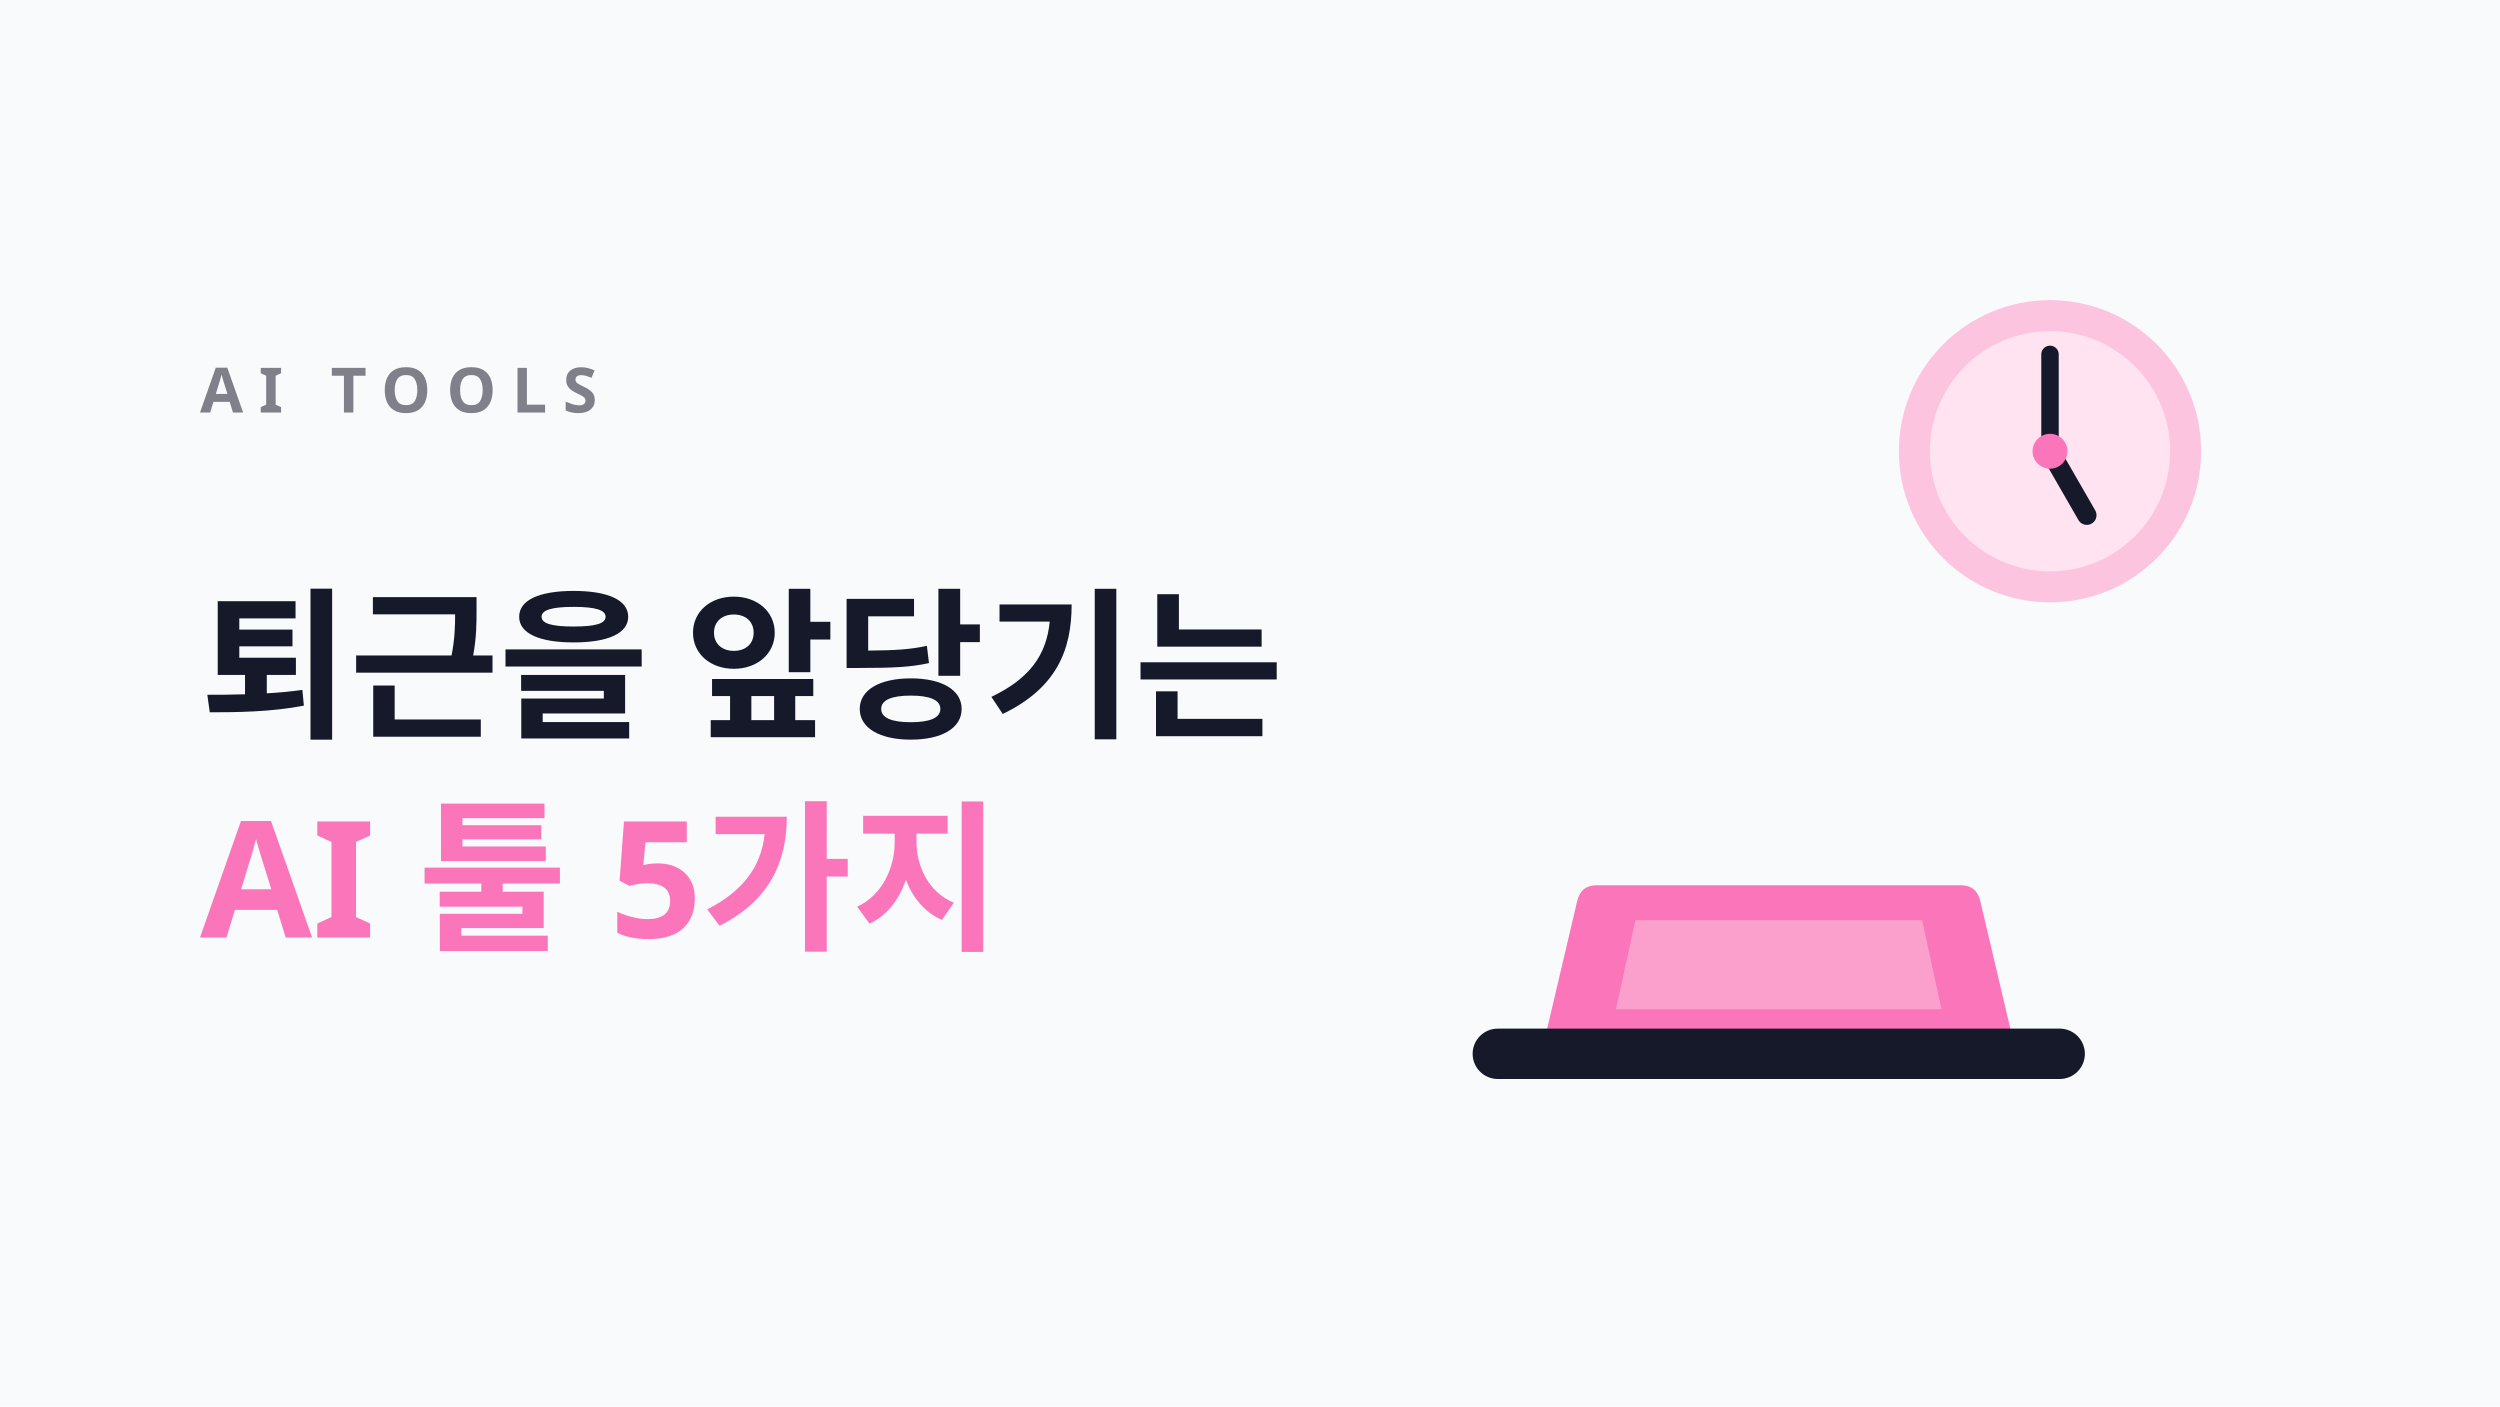
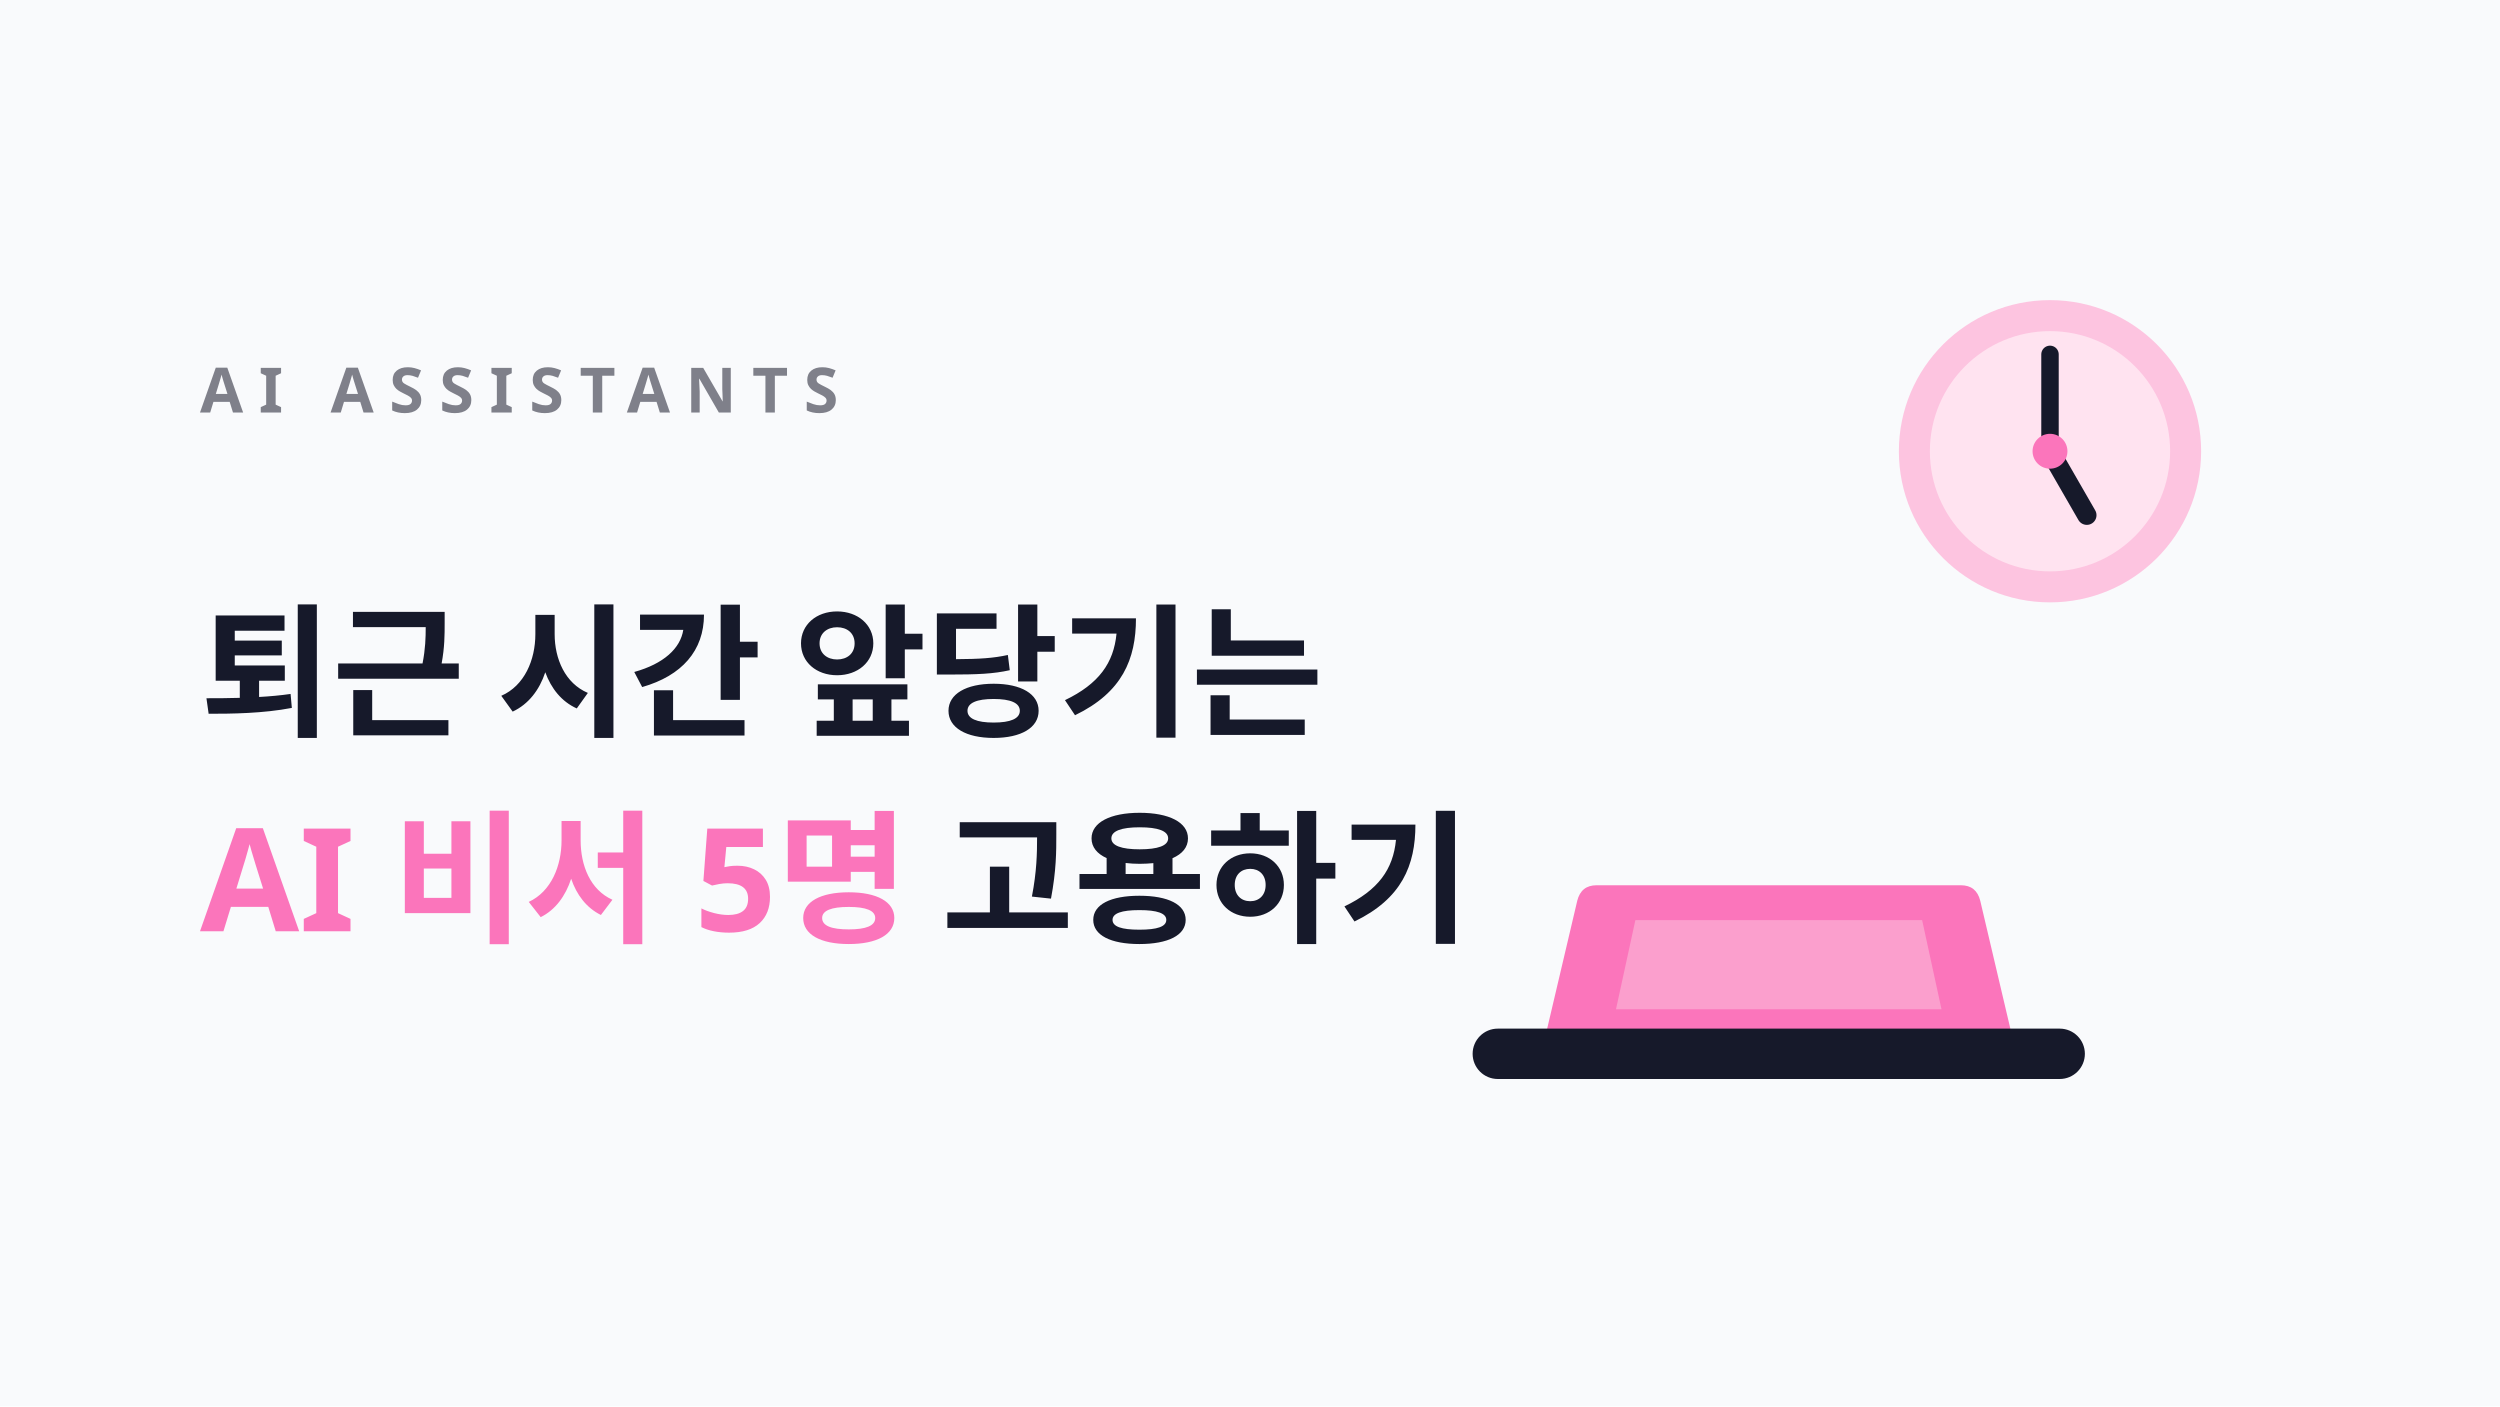
<svg xmlns="http://www.w3.org/2000/svg" viewBox="0 0 800 450" font-family="Pretendard, 'Apple SD Gothic Neo', 'Noto Sans KR', sans-serif">
  <rect width="800" height="450" fill="#F9FAFC" />
  <g transform="translate(470 70) scale(0.62)">
    <circle cx="300" cy="120" r="78" fill="#FDC4E0" />
    <circle cx="300" cy="120" r="62" fill="#FFE3F0" />
    <path d="M300 120 V70" stroke="#16192A" stroke-width="9" stroke-linecap="round" />
    <path d="M300 120 L319 153" stroke="#16192A" stroke-width="10" stroke-linecap="round" />
    <circle cx="300" cy="120" r="9" fill="#FB75BB" />
    <path d="M40 420 L56 352 Q58 344 66 344 H254 Q262 344 264 352 L280 420 Z" fill="#FB75BB" />
    <path d="M76 408 L86 362 H234 L244 408 Z" fill="#FB9FCD" />
    <rect x="2" y="418" width="316" height="26" rx="13" fill="#16192A" />
  </g>
-   <text x="64" y="132" font-size="20" letter-spacing="5" fill="#7F808A" font-weight="600">AI TOOLS</text>
-   <text x="64" y="232" font-size="52" fill="#16192A" font-weight="700">퇴근을 앞당기는</text>
-   <text x="64" y="300" font-size="52" fill="#16192A" font-weight="700">
-     <tspan fill="#FB75BB">AI 툴 5가지</tspan>
-   </text>
+   <text x="64" y="132" font-size="20" letter-spacing="5" fill="#7F808A" font-weight="600">AI ASSISTANTS</text>
+   <text x="64" y="232" font-size="46" fill="#16192A" font-weight="700">퇴근 시간 앞당기는</text>
+   <text x="64" y="298" font-size="46" fill="#16192A" font-weight="700">
+     <tspan fill="#FB75BB">AI 비서 5명</tspan> 고용하기</text>
</svg>
